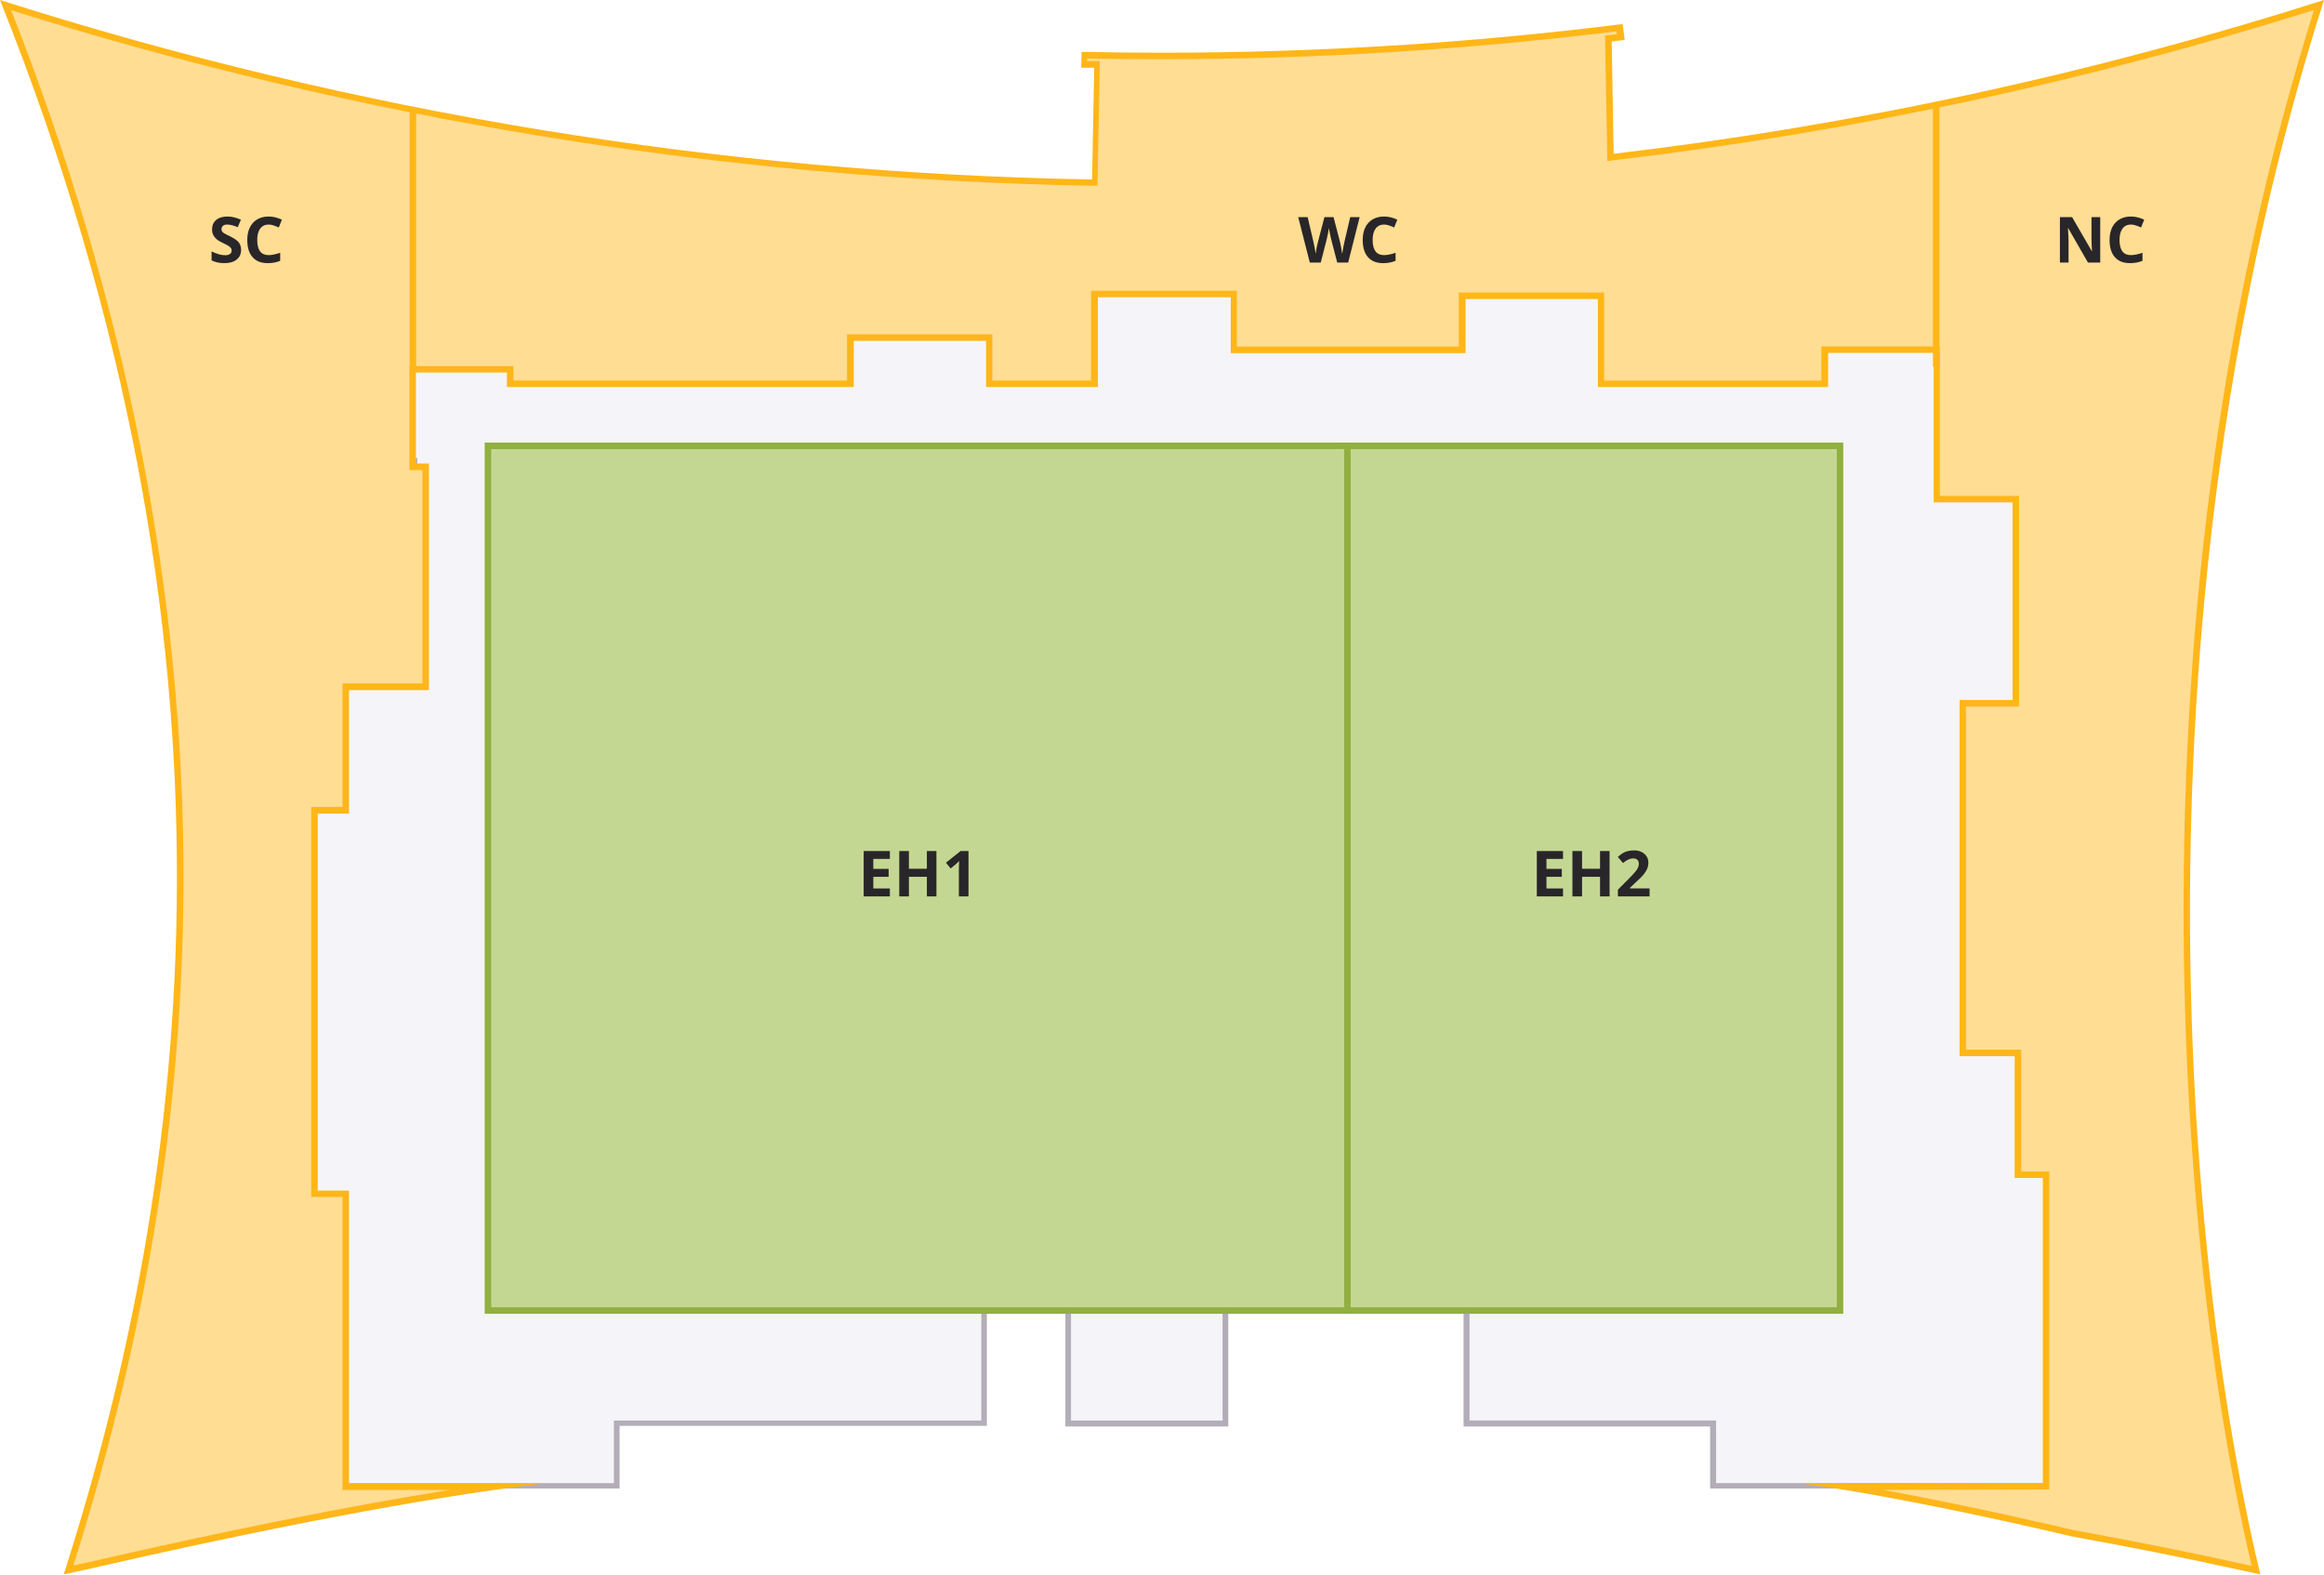
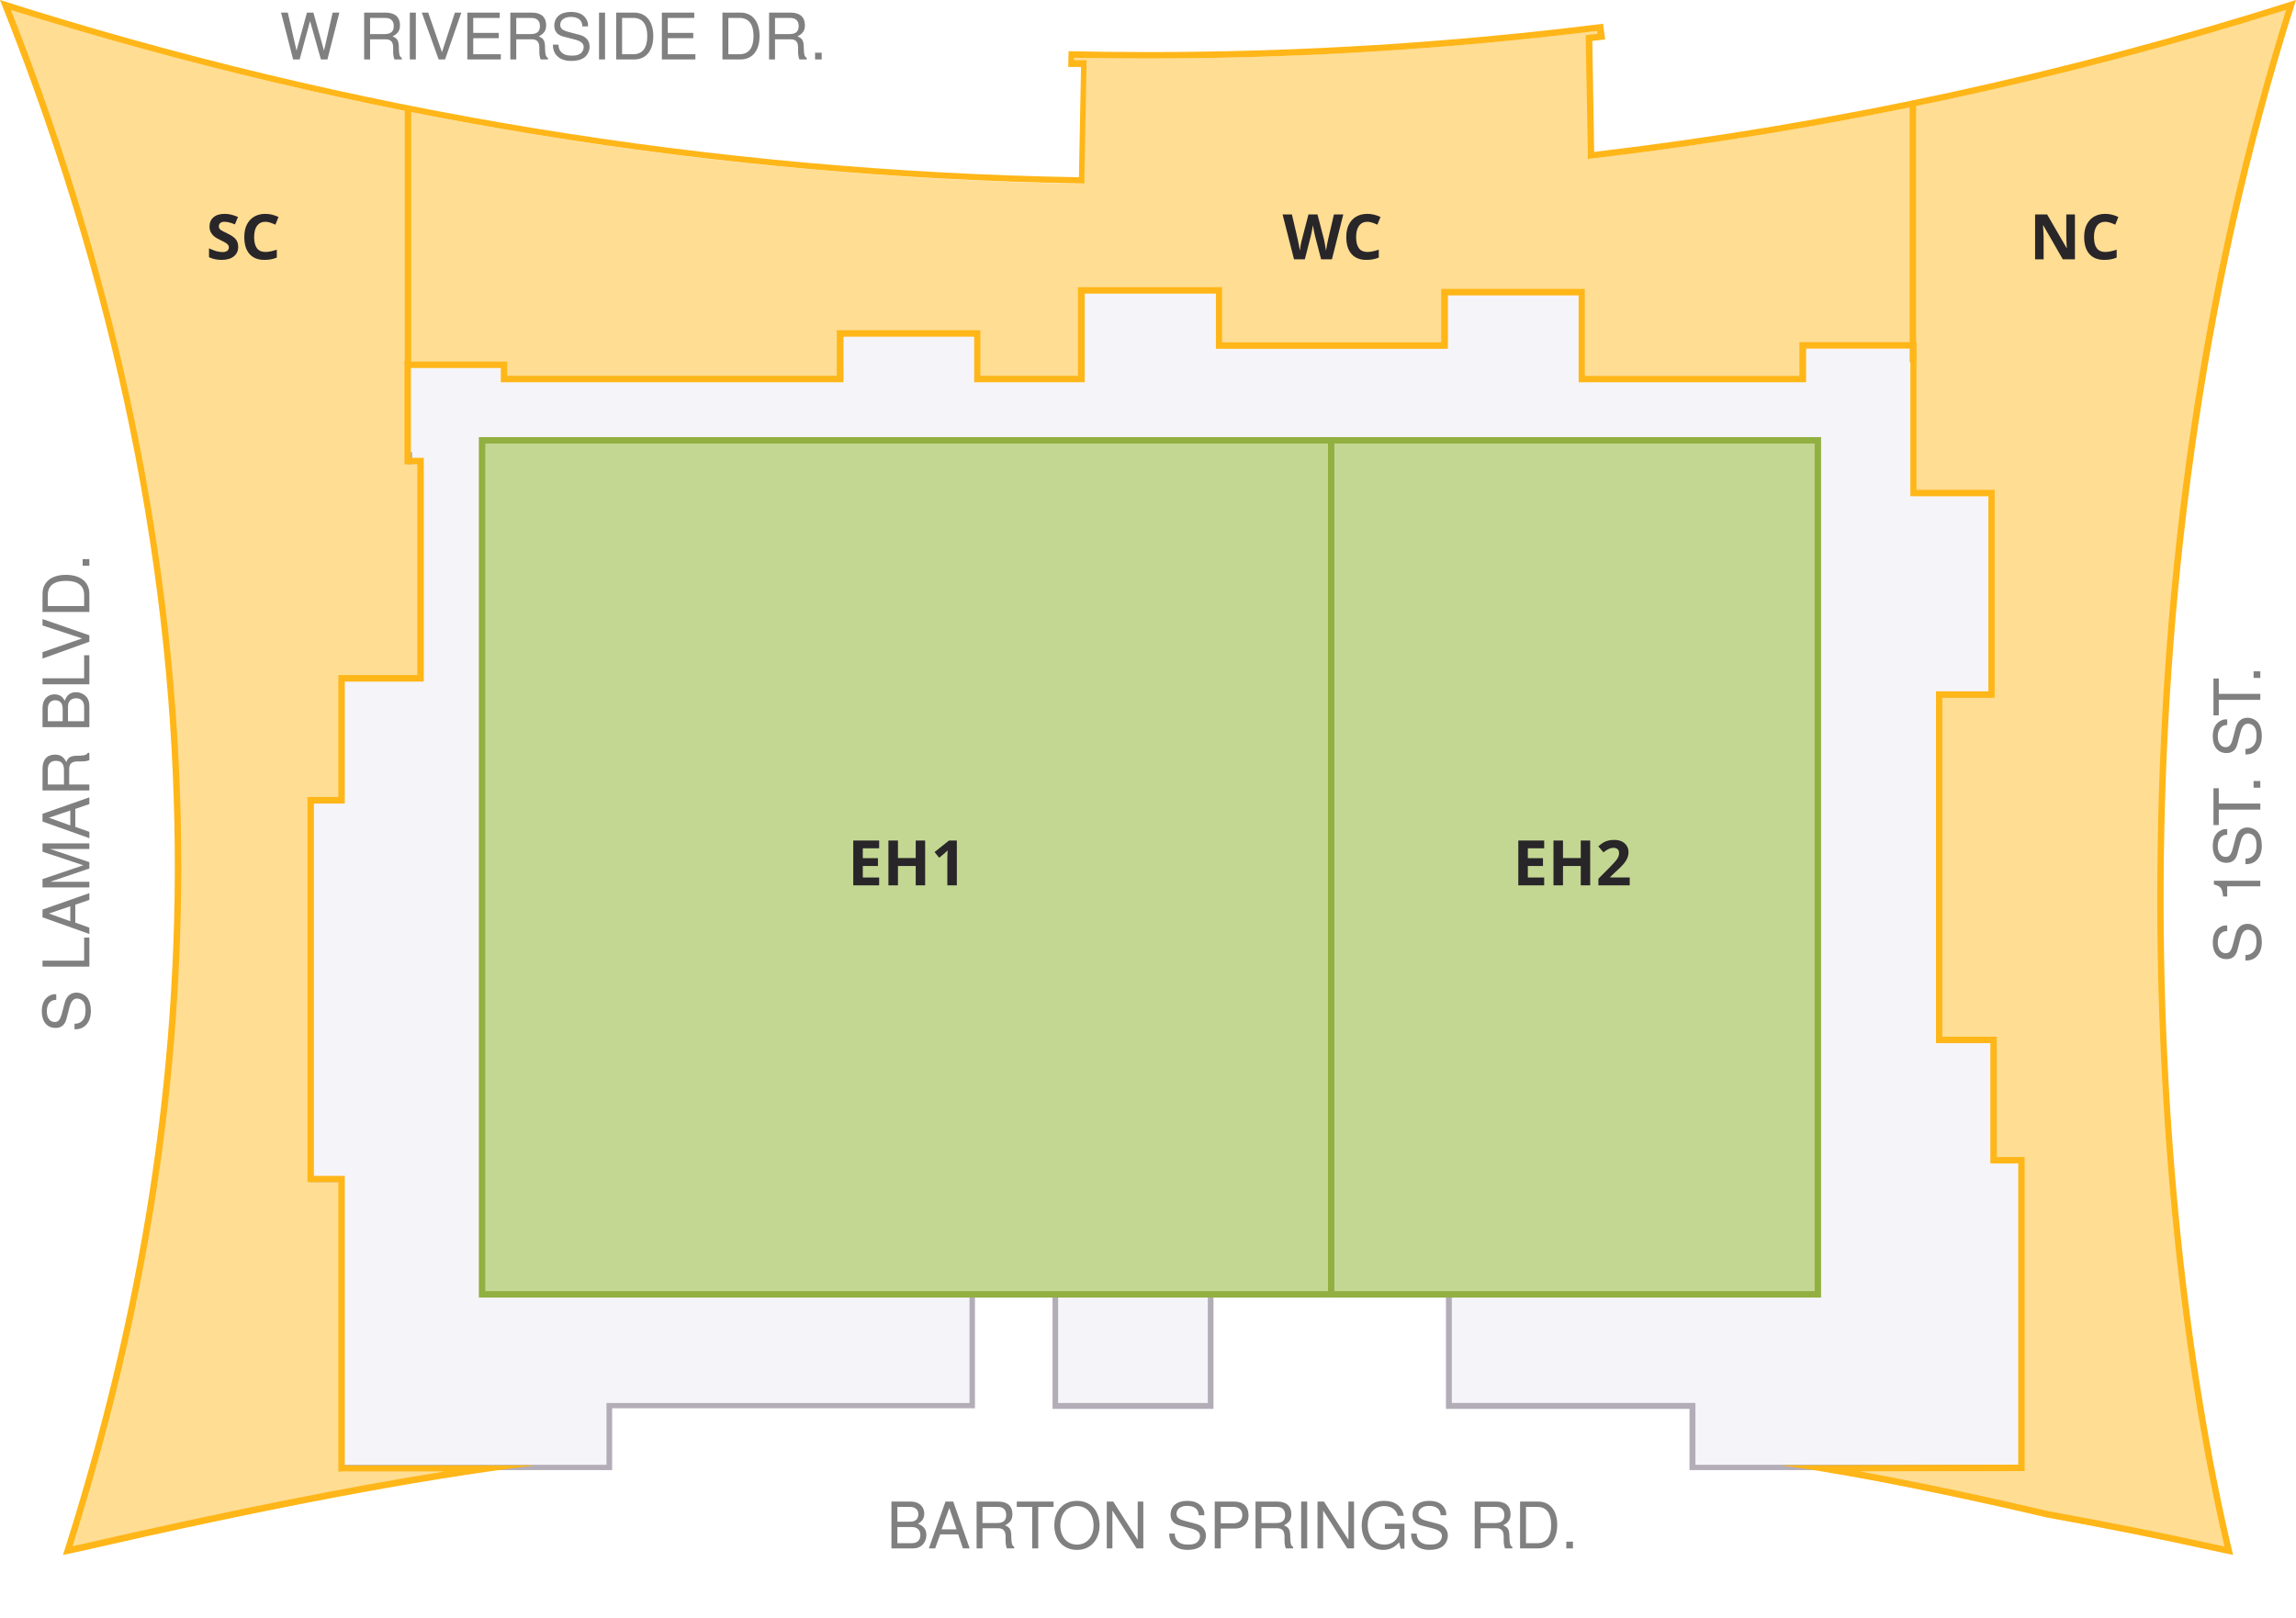
- <svg xmlns="http://www.w3.org/2000/svg" id="map" viewBox="0 0 357.6 242.21">
+ <svg xmlns="http://www.w3.org/2000/svg" id="map" viewBox="0 0 357.6 252" style="zoom: 1;">
  <defs>
    <style>.cls-1{fill:#f5f4f8;}.cls-2{fill:#b3adb8;}.cls-3{fill:#ffdd93;}.cls-4{fill:#ffb618;}.cls-5{fill:#c4d792;stroke:#91b041;stroke-miterlimit:3.86;}.cls-6{isolation:isolate;font-size:9.78px;fill:#282629;font-family:OpenSans-Semibold, Open Sans;font-weight:700;}.cls-7{fill:#fff1d2;stroke:#ffb618;stroke-miterlimit:10;}</style>
  </defs>
  <polygon class="cls-1" points="263.62 228.61 263.62 218.98 225.68 218.98 225.68 200.53 188.61 200.53 188.61 218.98 164.36 218.98 164.36 200.53 151.41 200.53 151.41 218.98 94.9 218.98 94.9 228.61 52.36 228.61 52.36 184.51 47.55 184.51 47.55 123.83 52.36 123.83 52.36 103.91 64.65 103.91 63.73 70.87 61.73 70.87 61.73 55.98 79.29 55.98 79.29 58.21 129.99 58.21 129.99 51.11 153.02 51.11 153.02 58.21 167.56 58.21 167.56 44.39 190.67 44.39 190.67 52.99 224.13 52.99 224.13 44.66 247.16 44.66 247.16 58.21 279.92 58.21 279.92 52.95 298.83 52.95 298.83 75.96 310.98 75.96 310.98 109.03 302.82 109.03 302.82 161.15 311.31 161.15 311.31 179.89 315.65 179.89 315.65 228.61 263.62 228.61" />
  <path class="cls-2" d="M190.23,44.83v8.6h34.33V45.1h22.16V58.64h33.63V53.39h18v23h12.15v32.2h-8.16v53h8.49v18.74h4.34v47.84H264.06v-9.63H226.12V200.09h-38v18.46H164.8V200.09H151v18.46H94.46v9.63H52.8v-44.1H48V124.26H52.8V104.35H65.1l0-.9-.89-32.16,0-.85h-2v-14H78.85v2.23h51.57v-7.1h22.16v7.1H168V44.83h22.24m.88-.88h-24V57.77H153.46v-7.1H129.55v7.1H79.73V55.54H61.29V71.31h2l.89,32.16H51.92v19.92H47.11v61.56h4.81V229H95.34v-9.63h56.51V201h12.08v18.46H189V201h36.2v18.46h37.94V229h52.91V179.45h-4.34V160.71h-8.49V109.47h8.16v-34H299.27v-23H279.48v5.26H247.6V44.22H223.69v8.33H191.11v-8.6Z" />
  <g id="clickable-Outdoor_Canopies" data-name="clickable-Outdoor Canopies">
-     <path class="cls-3" d="M344.94,241.09c-7.89-1.75-16.42-3.45-26.09-5.21-.19,0-19-4.54-34.9-7.15l30.85-.08V180.73h-4.34V162H302V108.19h8.16V76.8H298v-23H280.76V59H246.33V45.5H225v8.33H189.83v-8.6H168.39V59H152.19v-7.1H130.83V59H78.45V56.82h-15v15h2v33.83H53.2v19H48.39v59H53.2v45.08H75.81c-16.57,2.37-37.77,6.51-63.16,12.34l-2.1.45C36.24,160.69,33.07,81.92.86.8a589.21,589.21,0,0,0,167,27.33h.5l.35-18.19-2,0,0-1.44c4,.08,8,.12,11.95.12a573.92,573.92,0,0,0,70.38-4.35l.2,1.44-1.9.22.35,18.3.55-.06A588,588,0,0,0,356.83.77c-28.2,89.08-22.92,185.1-9.71,240.79Z" />
+     <path class="cls-3" d="M344.94,241.577 c-7.89,-1.75 -16.42,-3.45 -26.09,-5.21 c-.19,0 -19,-4.54 -34.9,-7.15 l30.85,-.08 V181.217 h-4.34 V162.487 H302 V108.677 h8.16 V77.287 H298 v-23 H280.76 V59.487 H246.33 V45.987 H225 v8.33 H189.83 v-8.6 H168.39 V59.487 H152.19 v-7.1 H130.83 V59.487 H78.45 V57.307 h-15 v15 h2 v33.83 H53.2 v19 H48.39 v59 H53.2 v45.08 H75.81 c-16.57,2.37 -37.77,6.51 -63.16,12.34 l-2.1,.45 C36.24,161.177 33.07,82.407 0.86,1.287 a589.21,589.21 0 0 0 167,27.33 h.5 l.35,-18.19 l-2,0 l0,-1.44 c4,.08 8,.12 11.95,.12 a573.92,573.92 0 0 0 70.38,-4.35 l.2,1.44 l-1.9,.22 l.35,18.3 l.55,-.06 A588,588 0 0 0 356.83,1.257 c-28.2,89.08 -22.92,185.1 -9.71,240.79  Z " visibility="visible" />
    <path class="cls-4" d="M356.06,1.54C343,43.1,336.26,88.73,336,137.19c-.21,36.69,3.6,74.37,10.46,103.71l-1.39-.3c-7.87-1.74-16.4-3.45-26.08-5.21-.74-.18-15.15-3.61-29.28-6.18l24.62-.06h1V180.23H311V161.49h-8.49V108.69h8.16V76.3H298.49v-23H280.26v5.26H246.83V45H224.47v8.33H190.33v-8.6H167.89V58.54H152.69v-7.1H130.33v7.1H79V56.32H63v16h2v32.83H52.7v19H47.89v60H52.7v45.08H69.16c-15.49,2.46-34.46,6.26-56.61,11.35l-1.26.27c11.3-35.82,16.85-70.22,16.94-105.12.12-44.09-8.8-89.22-26.52-134.16a589.73,589.73,0,0,0,166.18,27l1,0,0-1,.33-17.19,0-1-1,0h-.95V9c3.81.08,7.66.11,11.46.11a574.48,574.48,0,0,0,70-4.29l.06.45h0l-.91.1-.9.11,0,.9.33,17.29,0,1.1,1.1-.13A588.41,588.41,0,0,0,356.06,1.54M357.6,0A584.74,584.74,0,0,1,248.29,23.66L248,6.37l2-.23-.33-2.44a570.84,570.84,0,0,1-70.81,4.41q-6.22,0-12.43-.13l-.06,2.44,2,0-.33,17.19A586,586,0,0,1,0,0C40,100,29.33,181.24,9.81,242.21l2.95-.63c28.16-6.46,52.55-11.16,70.66-13.33H53.7V183.17H48.89v-58H53.7v-19H66V71.31H64v-14H78v2.23h53.37v-7.1h20.36v7.1h17.21V45.73h20.44v8.6h36.13V46h20.36V59.54h35.43V54.29h16.24v23h12.15v30.4h-8.16v54.79H310v18.74h4.34v46.93l-37,.1c16.92,2.23,41.44,8.12,41.44,8.12,8.72,1.58,17.42,3.29,26.07,5.21l2.95.63C335.7,191.83,327.8,93.3,357.6,0Z" />
  </g>
  <rect id="clickable-Exhibit_Hall_2" data-name="clickable-Exhibit Hall 2" class="cls-5" x="206.45" y="68.59" width="76.68" height="133.03" />
  <rect id="clickable-Exhibit_Hall_1" data-name="clickable-Exhibit Hall 1" class="cls-5" x="75.08" y="68.59" width="132.25" height="133.03" />
  <text class="cls-6" transform="translate(132.02 137.91)">EH1</text>
  <text class="cls-6" transform="translate(32.1 40.39)">SC</text>
  <text class="cls-6" transform="translate(199.76 40.39)">WC</text>
  <text class="cls-6" transform="translate(316.09 40.39)">NC</text>
  <text class="cls-6" transform="translate(235.6 137.91)">EH2</text>
  <line class="cls-7" x1="63.54" y1="56.61" x2="63.54" y2="16.62" />
  <line class="cls-7" x1="297.93" y1="56.42" x2="297.93" y2="16.43" />
+   <text stroke="none" style="outline-style:none;" id="text1" stroke-width="1px" x="86.205px" text-rendering="geometricPrecision" font-family="Helvetica" fill="grey" font-size="10px" y="9.264px" transform="" text-anchor="middle">W RIVERSIDE DR.</text>
+   <text stroke="none" style="outline-style:none;" id="text2" stroke-width="1px" x="15.565px" text-rendering="geometricPrecision" font-family="Helvetica" fill="grey" font-size="10px" y="118.912px" transform="rotate(0 17.04688 122.0391) scale(1 1) rotate(270 17.04688 122.0391)" text-anchor="middle">S LAMAR BLVD.</text>
+   <text stroke="none" style="outline-style:none;" id="text3" stroke-width="1px" x="277.213px" text-rendering="geometricPrecision" font-family="Helvetica" fill="grey" font-size="10px" y="399.536px" transform="rotate(270 178.3125 225.8047)" text-anchor="middle">S 1ST. ST.</text>
+   <text stroke="none" style="outline-style:none;" id="text4" stroke-width="1px" x="191.954px" text-rendering="geometricPrecision" font-family="Helvetica" fill="grey" font-size="10px" y="241.198px" transform="" text-anchor="middle">BARTON SPRINGS RD.</text>
</svg>
